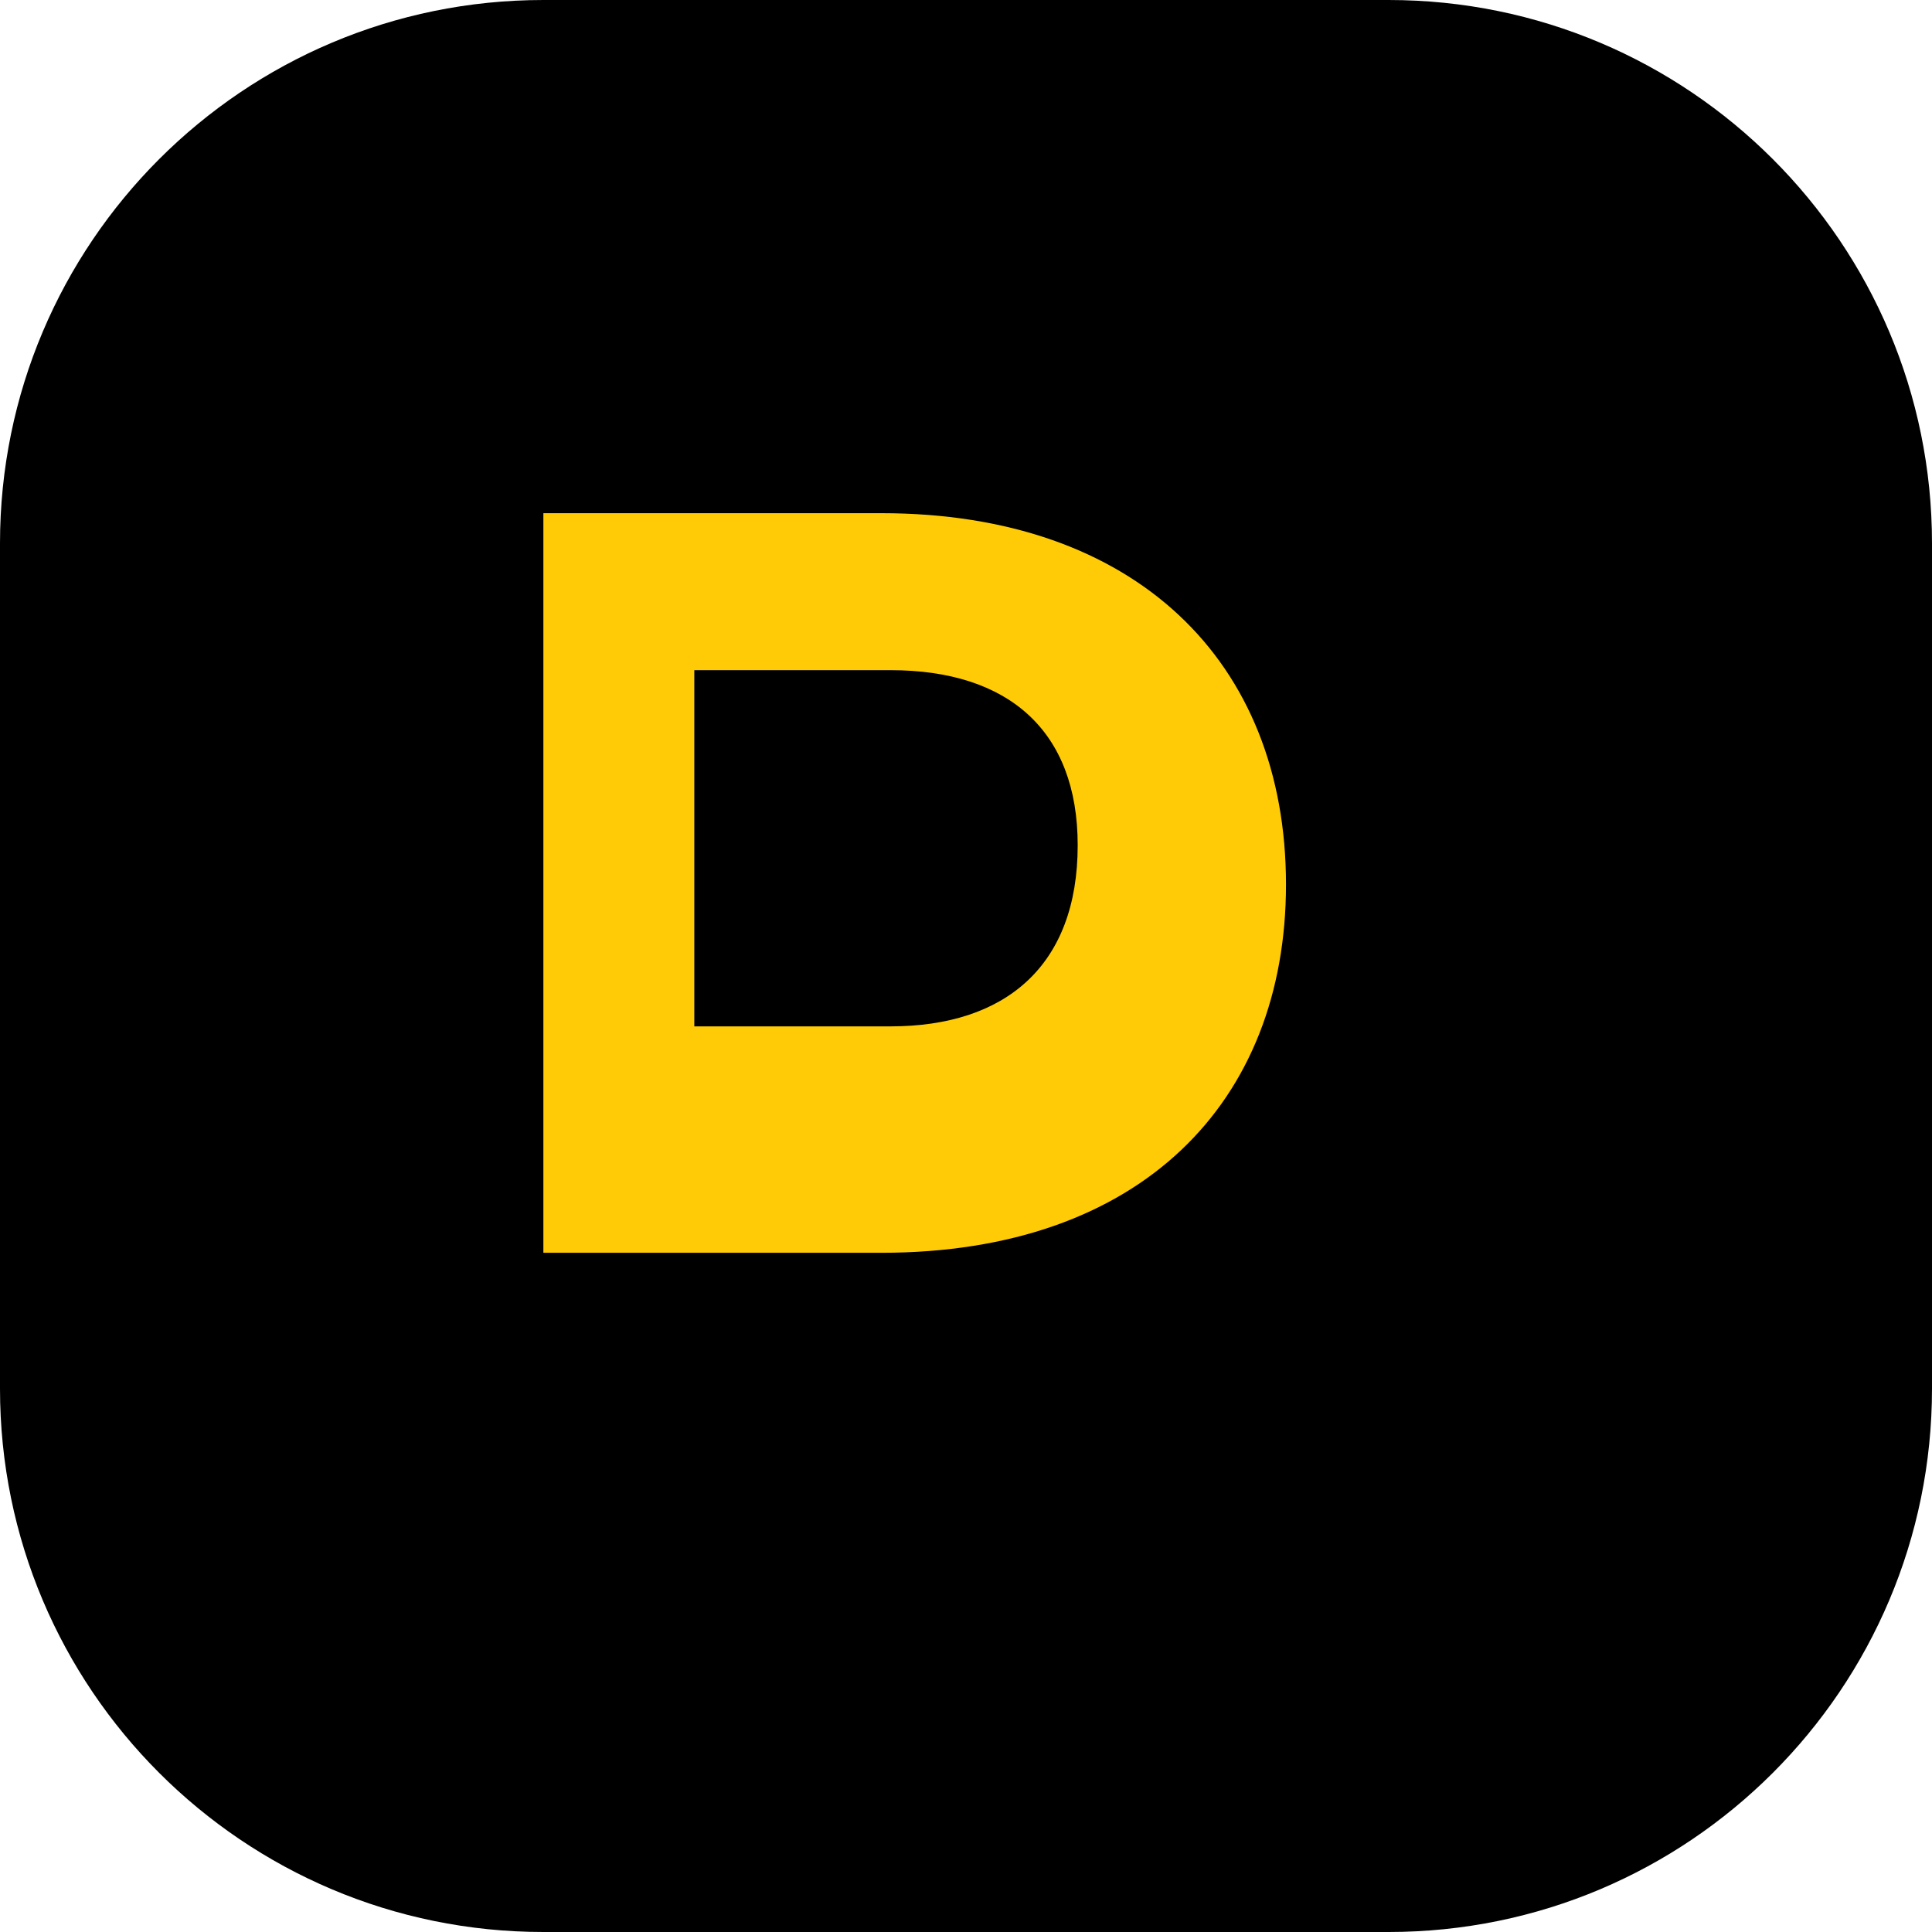
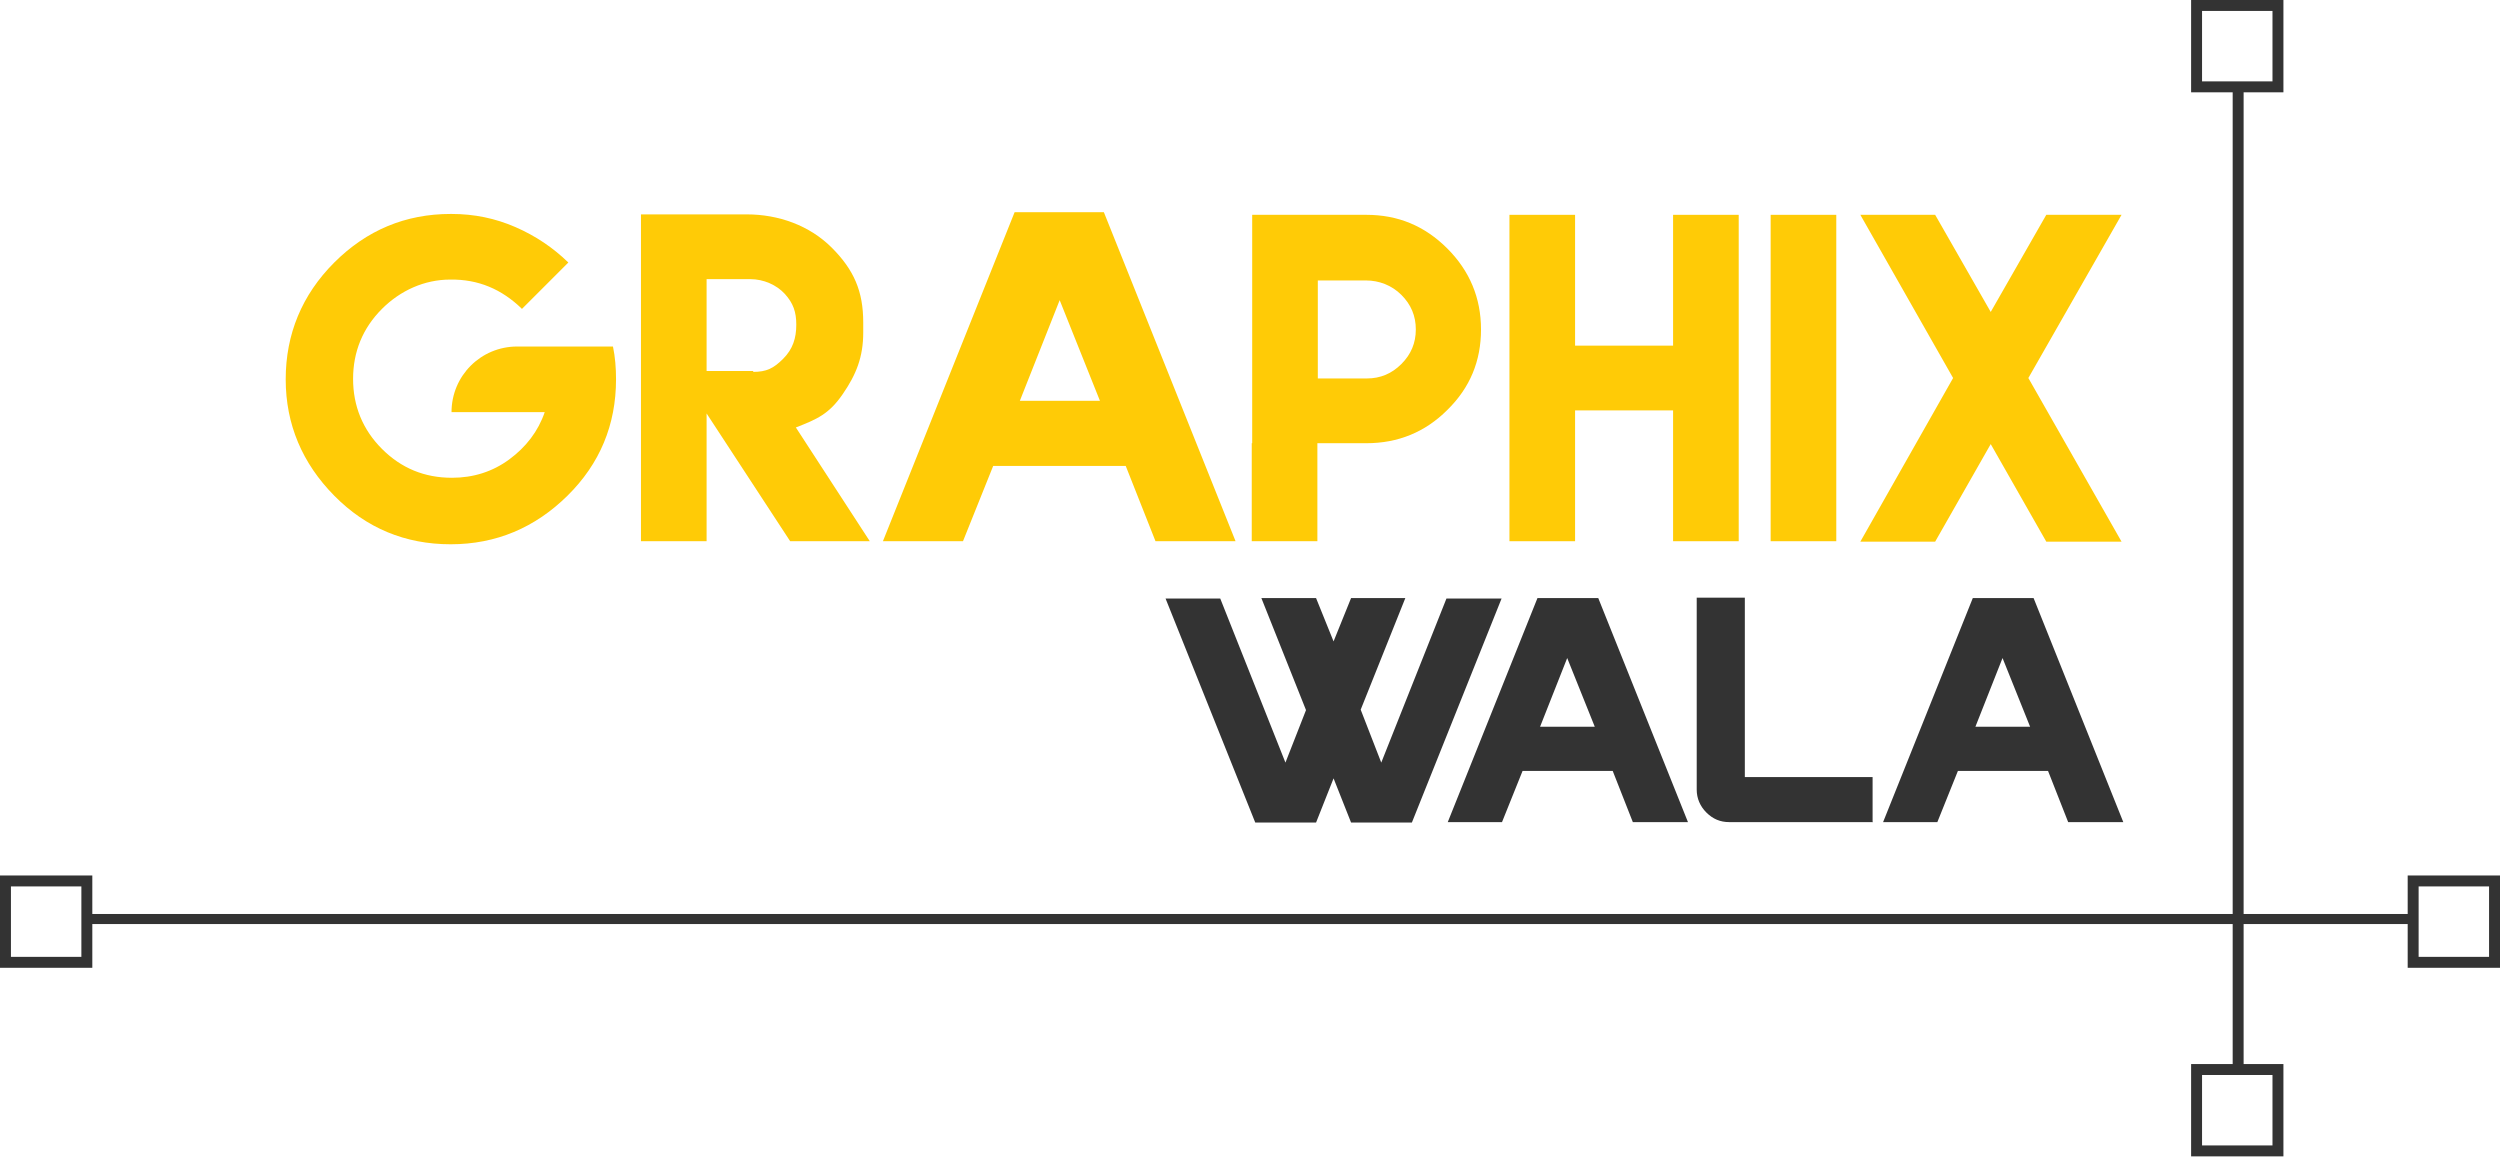
- <svg xmlns="http://www.w3.org/2000/svg" viewBox="0 0 64 64" role="img" aria-label="GRAPHIX WALA logo">
-   <rect width="64" height="64" rx="18" fill="#000" />
-   <path d="M18 17h11.2c8.4 0 13.4 4.9 13.4 12.3 0 7.2-4.8 12.2-13.4 12.2H18z" fill="#ffcb06" />
-   <path d="M23 22.2h6.5c3.9 0 6.2 2 6.2 5.8 0 4-2.4 6-6.2 6H23z" fill="#000" />
+ <svg xmlns="http://www.w3.org/2000/svg" id="Layer_1" data-name="Layer 1" viewBox="0 0 57.14 26.43">
+   <defs>
+     <style>
+       .cls-1 {
+         opacity: .8;
+       }
+ 
+       .cls-2 {
+         fill: #ffcb06;
+       }
+ 
+       .cls-3 {
+         fill: #333;
+       }
+     </style>
+   </defs>
+   <g>
+     <path class="cls-2" d="M10.32,4.89c.52,0,1,.1,1.46.3.46.2.86.47,1.21.81l-1.06,1.06c-.46-.45-1-.68-1.64-.67-.59,0-1.14.25-1.56.67-.44.44-.66.98-.66,1.6s.22,1.16.66,1.6.97.66,1.6.66c.49,0,.93-.14,1.31-.42.38-.28.66-.64.81-1.08h-2.13c0-.83.67-1.5,1.5-1.5h2.19c.05.24.07.49.07.75,0,1.04-.37,1.93-1.11,2.66s-1.63,1.11-2.67,1.11-1.93-.37-2.66-1.11-1.11-1.63-1.11-2.66.37-1.93,1.11-2.67,1.63-1.11,2.66-1.11h0Z" />
+     <path class="cls-2" d="M14.64,4.9h2.43c.72,0,1.43.25,1.94.76.51.51.72,1,.72,1.71v.23c0,.56-.16.96-.47,1.41s-.58.57-1.07.76l1.69,2.6h-1.82l-1.91-2.92v2.92h-1.5v-7.47ZM17.21,8.5c.31,0,.47-.08.69-.3.22-.22.3-.47.3-.78,0-.29-.07-.49-.26-.7s-.49-.34-.79-.34h-1s0,2.1,0,2.1h1.07Z" />
+     <path class="cls-2" d="M28.25,12.37h-1.84l-.68-1.72h-3.03l-.69,1.72h-1.83l3.01-7.52h2.04l3.01,7.52ZM25.14,9.16l-.92-2.3-.91,2.3h1.83Z" />
+     <path class="cls-2" d="M28.62,10.13v-5.22h2.61c.72,0,1.33.25,1.85.77.51.51.77,1.13.77,1.85s-.25,1.33-.77,1.84c-.51.51-1.13.76-1.85.76h-1.12v2.24h-1.5v-2.24ZM31.24,8.65c.31,0,.57-.11.79-.33s.33-.48.33-.79-.11-.57-.33-.79-.51-.33-.81-.33h-1.1v2.24h1.12Z" />
+     <path class="cls-2" d="M36,4.91v2.99h2.24v-2.99h1.5v7.46h-1.5v-2.99h-2.24v2.99h-1.5v-7.46h1.5Z" />
+     <path class="cls-2" d="M40.47,4.91h1.5v7.46h-1.5v-7.46Z" />
+     <path class="cls-2" d="M44.23,4.91l1.27,2.22,1.27-2.22h1.72l-2.13,3.73,2.13,3.74h-1.72l-1.27-2.23-1.27,2.23h-1.71s2.12-3.74,2.12-3.74l-2.12-3.73h1.71Z" />
+   </g>
+   <g>
+     <path class="cls-3" d="M34.32,13.68l-2.05,5.12h-1.39l-.4-1.01-.4,1.01h-1.39l-2.05-5.12h1.25l1.49,3.75.47-1.2-1.02-2.56h1.25l.4.99.4-.99h1.24l-1.02,2.55.47,1.21,1.49-3.75h1.24Z" />
+     <path class="cls-3" d="M38.57,18.79h-1.25l-.46-1.17h-2.06l-.47,1.17h-1.24l2.05-5.12h1.39l2.05,5.12ZM36.45,16.61l-.63-1.57-.62,1.57h1.25Z" />
+     <path class="cls-3" d="M42.81,18.79h-3.29c-.2,0-.37-.07-.52-.22-.14-.14-.22-.32-.22-.52v-4.39h1.1v4.1h2.92v1.02Z" />
+     <path class="cls-3" d="M48.52,18.79h-1.25l-.46-1.17h-2.06l-.47,1.17h-1.24l2.05-5.12h1.39l2.05,5.12ZM46.4,16.61l-.63-1.57-.62,1.57h1.25Z" />
+   </g>
+   <g class="cls-1">
+     <rect x="51.03" y="1.9" width=".25" height="22.65" />
+     <path d="M52.19,2.11h-2.11V0h2.11v2.11ZM50.33,1.86h1.61V.25h-1.61v1.61Z" />
+     <path d="M52.19,26.43h-2.11v-2.11h2.11v2.11ZM50.33,26.18h1.61v-1.61h-1.61v1.61Z" />
+     <g>
+       <rect x="1.91" y="20.89" width="53.27" height=".23" />
+       <path d="M57.14,22.12h-2.11v-2.11h2.11v2.11ZM55.28,21.87h1.61v-1.61h-1.61v1.61Z" />
+       <path d="M2.11,22.12H0v-2.11h2.11v2.11ZM.25,21.87h1.61v-1.61H.25v1.61Z" />
+     </g>
+   </g>
</svg>
